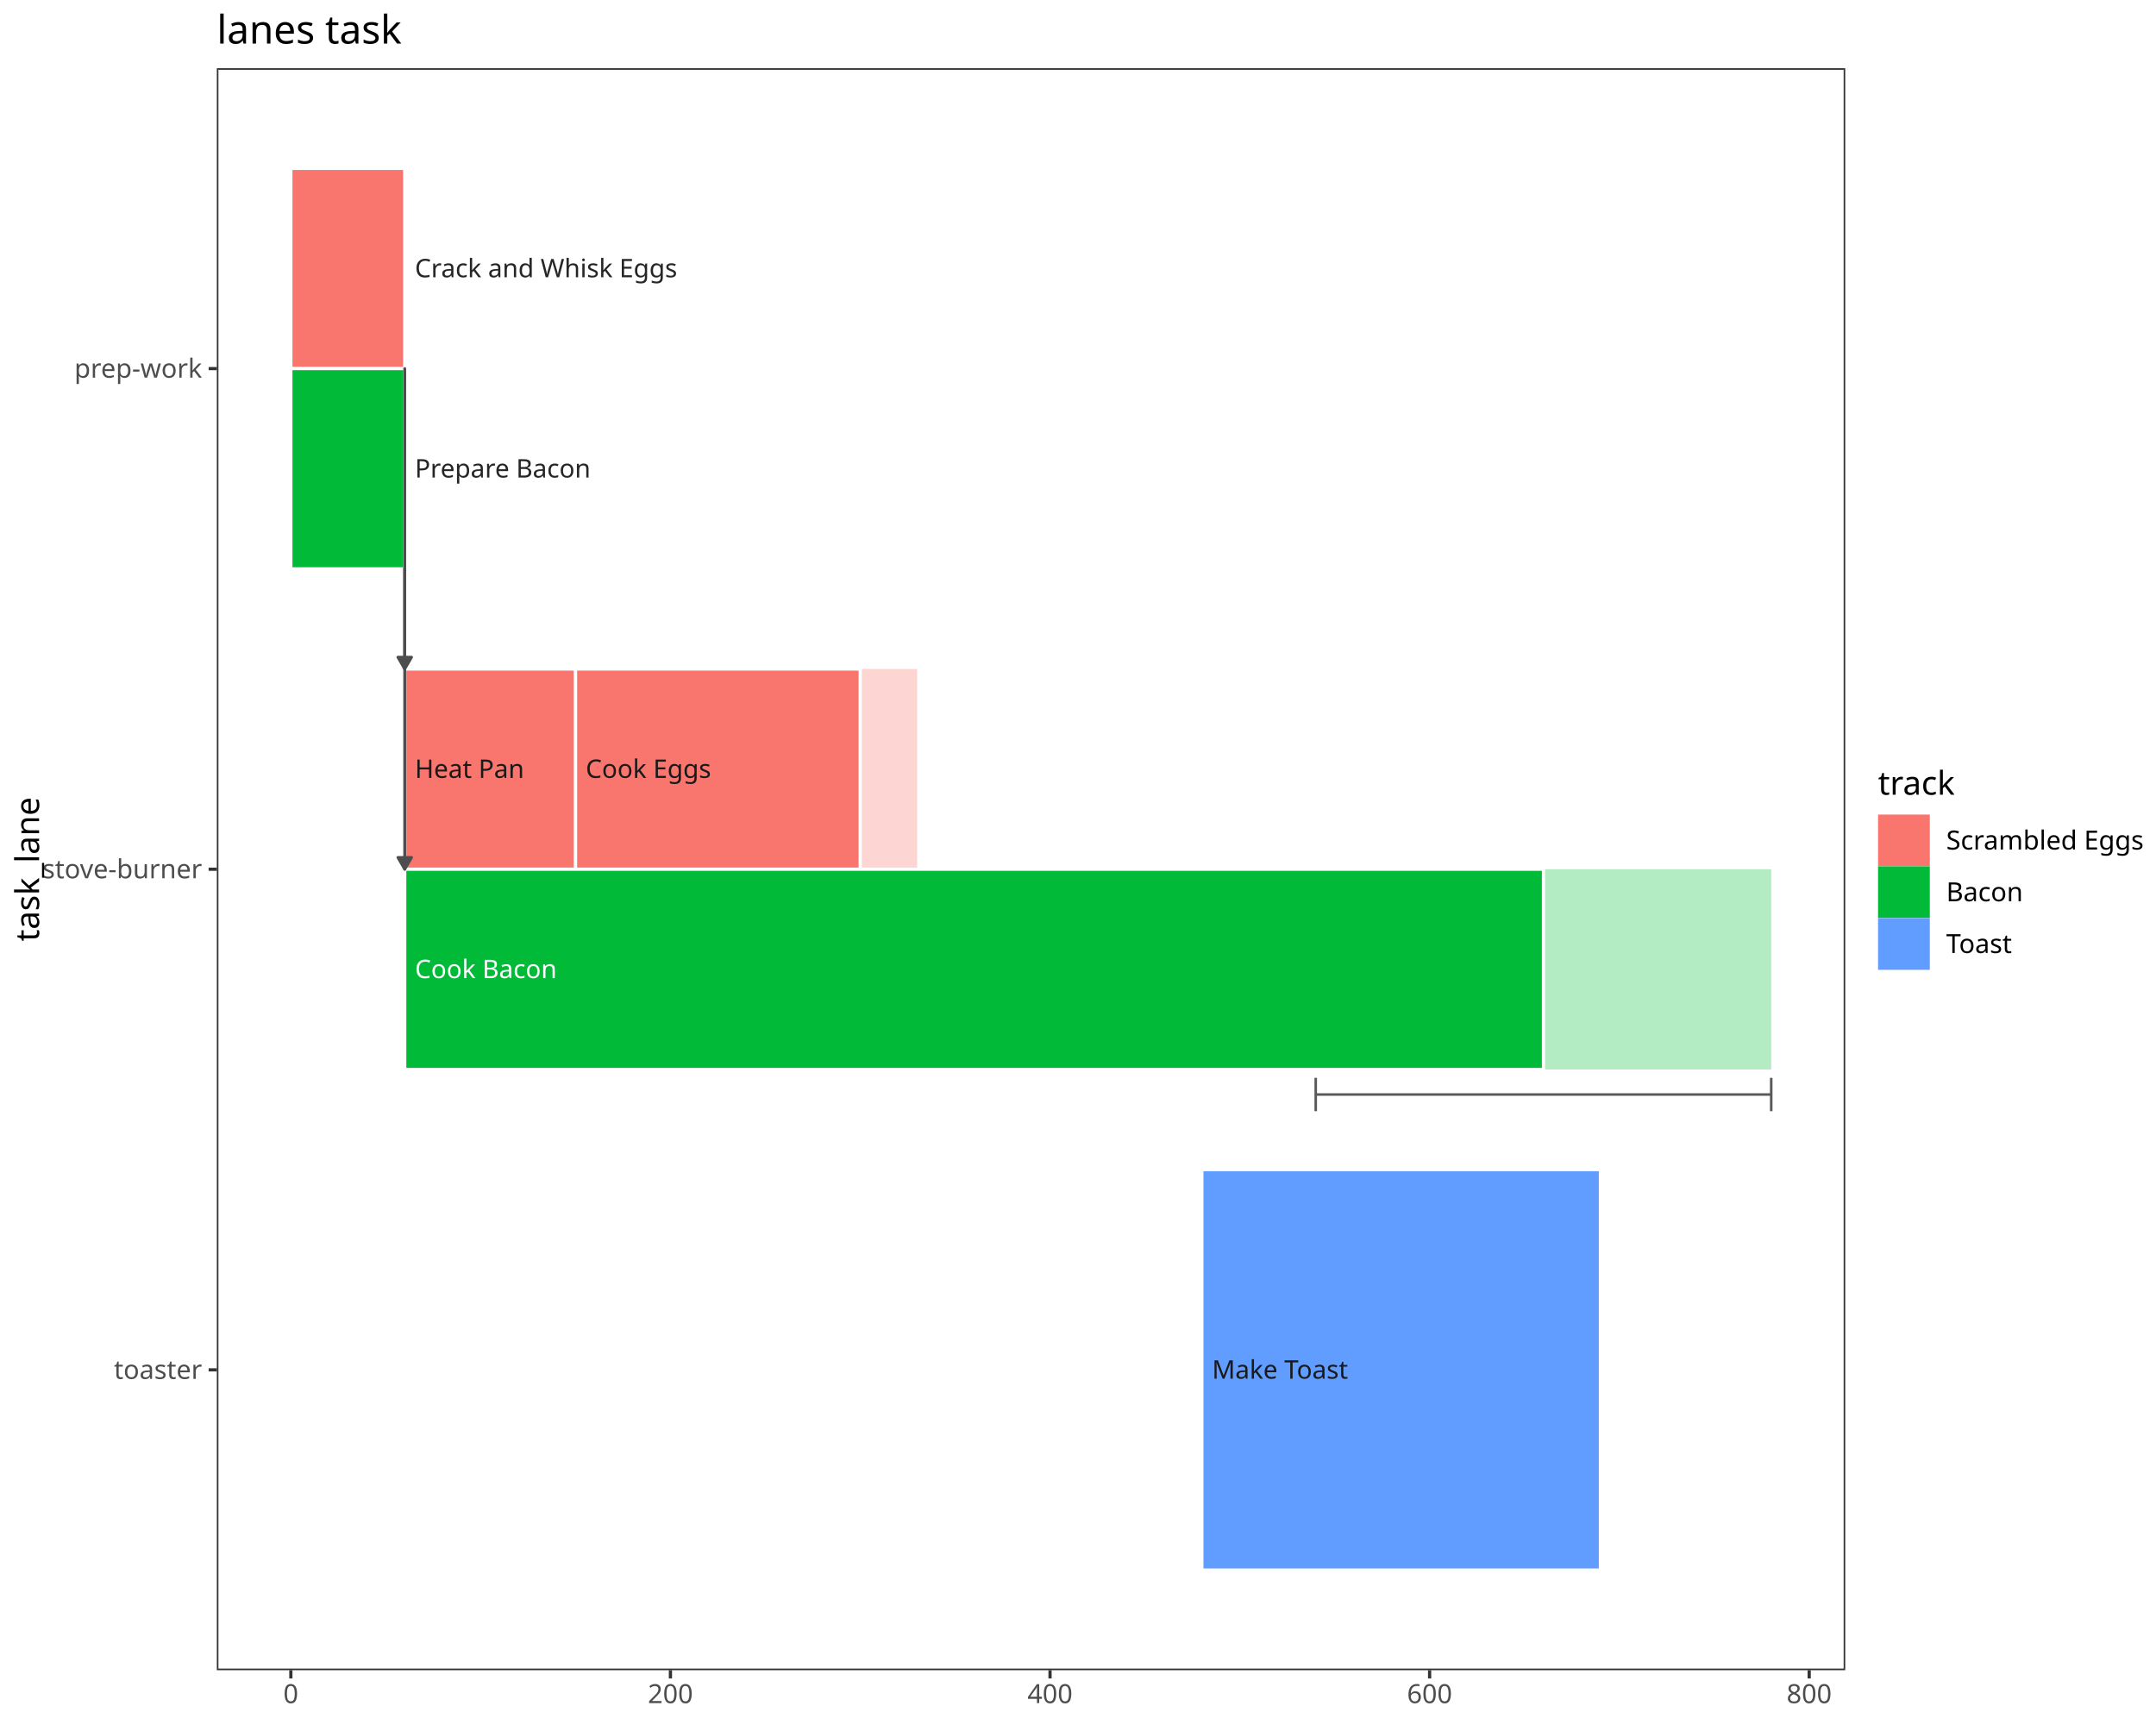
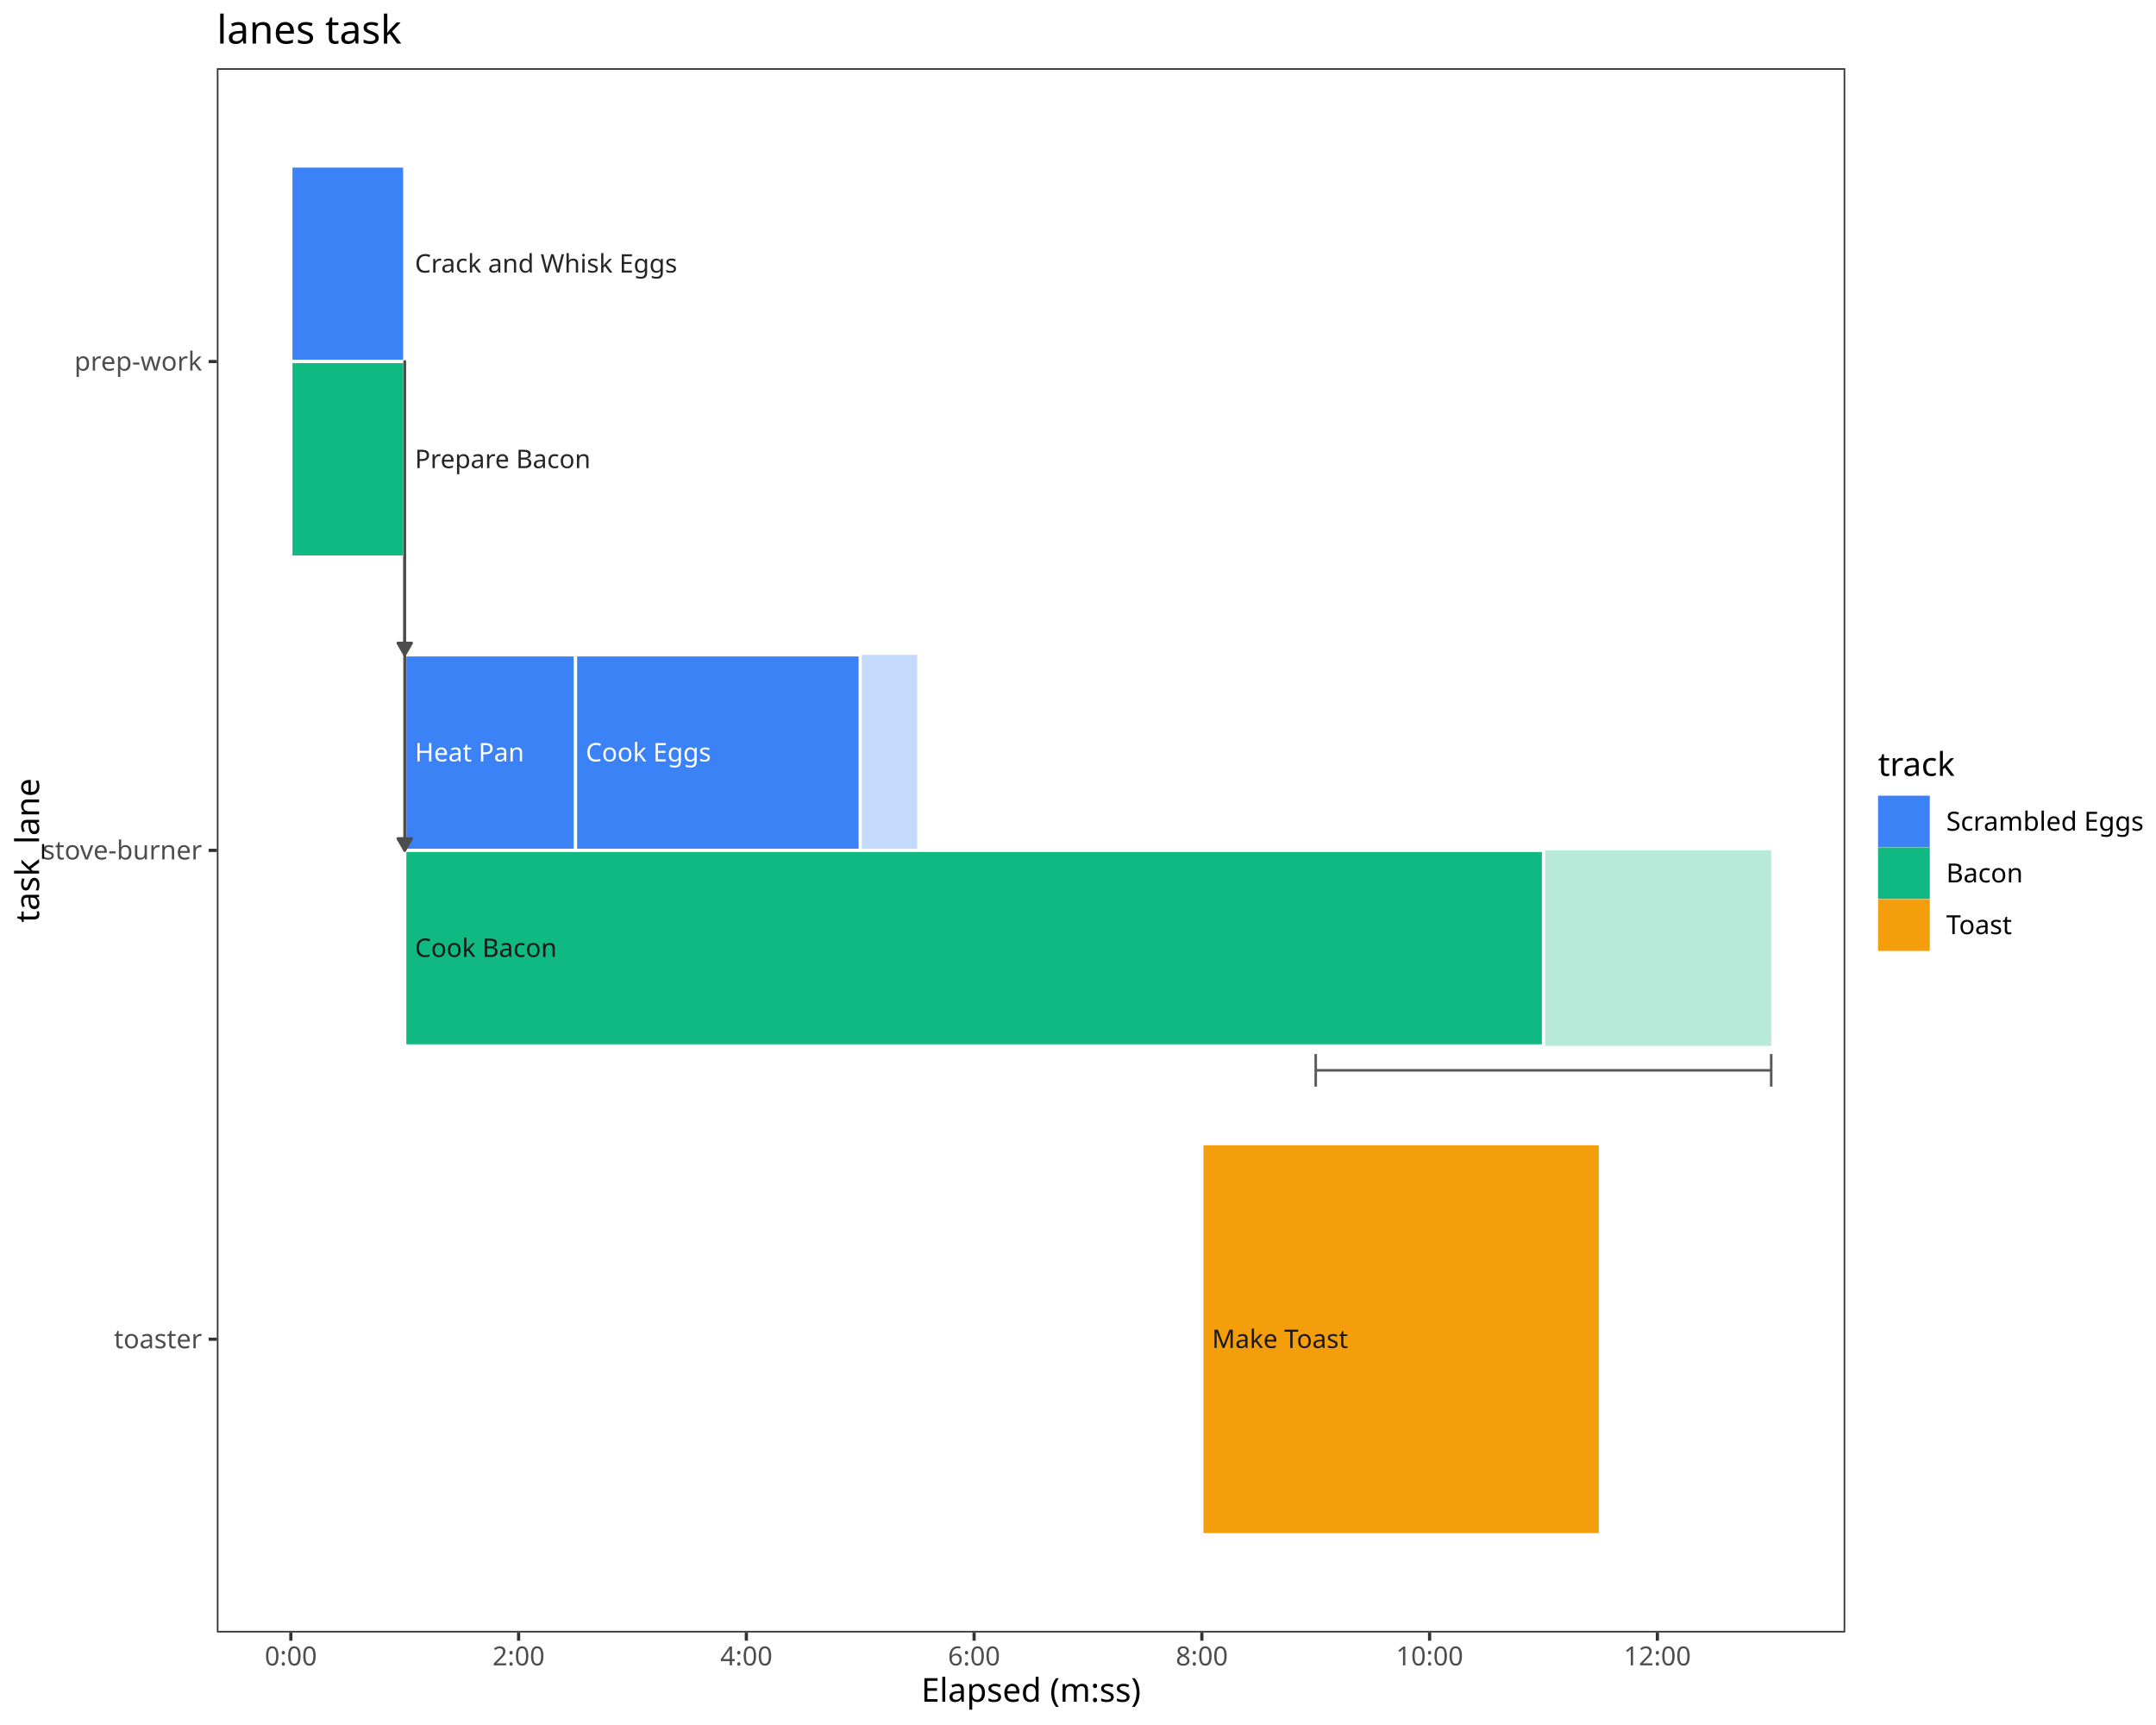
<svg xmlns="http://www.w3.org/2000/svg" class="svglite" data-engine-version="2.0" width="720.00pt" height="576.00pt" viewBox="0 0 720.00 576.00">
  <defs>
    <style type="text/css">
    .svglite line, .svglite polyline, .svglite polygon, .svglite path, .svglite rect, .svglite circle {
      fill: none;
      stroke: #000000;
      stroke-linecap: round;
      stroke-linejoin: round;
      stroke-miterlimit: 10.00;
    }
  </style>
  </defs>
  <rect width="100%" height="100%" style="stroke: none; fill: #FFFFFF;" />
  <defs>
    <clipPath id="cpMC4wMHw3MjAuMDB8MC4wMHw1NzYuMDA=">
      <rect x="0.00" y="0.00" width="720.00" height="576.00" />
    </clipPath>
  </defs>
  <g clip-path="url(#cpMC4wMHw3MjAuMDB8MC4wMHw1NzYuMDA=)">
    <rect x="0.00" y="0.00" width="720.00" height="576.00" style="stroke-width: 1.07; stroke: #FFFFFF; fill: #FFFFFF;" />
  </g>
  <defs>
-     <clipPath id="cpNzIuNDF8NjE2LjIyfDIyLjc4fDU1Ny43MQ==">
-       <rect x="72.41" y="22.78" width="543.81" height="534.92" />
+     <clipPath id="cpNzIuNDF8NjE2LjIyfDIyLjc4fDU0NS4xMQ==">
+       <rect x="72.41" y="22.78" width="543.81" height="522.33" />
    </clipPath>
  </defs>
-   <g clip-path="url(#cpNzIuNDF8NjE2LjIyfDIyLjc4fDU1Ny43MQ==)">
-     <rect x="72.41" y="22.78" width="543.81" height="534.92" style="stroke-width: 1.07; stroke: none; fill: #FFFFFF;" />
-     <rect x="192.20" y="223.38" width="19.01" height="66.87" style="stroke-width: 1.07; stroke: none; stroke-linecap: butt; stroke-linejoin: miter; fill: #F8766D; fill-opacity: 0.30;" />
-     <rect x="287.28" y="223.38" width="19.01" height="66.87" style="stroke-width: 1.07; stroke: none; stroke-linecap: butt; stroke-linejoin: miter; fill: #F8766D; fill-opacity: 0.30;" />
-     <rect x="515.45" y="290.24" width="76.06" height="66.87" style="stroke-width: 1.07; stroke: none; stroke-linecap: butt; stroke-linejoin: miter; fill: #00BA38; fill-opacity: 0.30;" />
-     <line x1="173.19" y1="298.60" x2="211.22" y2="298.60" style="stroke-width: 0.85; stroke: #595959; stroke-linecap: butt;" />
-     <line x1="268.26" y1="298.60" x2="306.29" y2="298.60" style="stroke-width: 0.85; stroke: #595959; stroke-linecap: butt;" />
-     <line x1="439.39" y1="365.47" x2="591.50" y2="365.47" style="stroke-width: 0.85; stroke: #595959; stroke-linecap: butt;" />
-     <line x1="173.19" y1="304.18" x2="173.19" y2="293.03" style="stroke-width: 0.85; stroke: #595959; stroke-linecap: butt;" />
-     <line x1="268.26" y1="304.18" x2="268.26" y2="293.03" style="stroke-width: 0.85; stroke: #595959; stroke-linecap: butt;" />
-     <line x1="439.39" y1="371.04" x2="439.39" y2="359.90" style="stroke-width: 0.85; stroke: #595959; stroke-linecap: butt;" />
-     <line x1="211.22" y1="304.18" x2="211.22" y2="293.03" style="stroke-width: 0.85; stroke: #595959; stroke-linecap: butt;" />
-     <line x1="306.29" y1="304.18" x2="306.29" y2="293.03" style="stroke-width: 0.85; stroke: #595959; stroke-linecap: butt;" />
-     <line x1="591.50" y1="371.04" x2="591.50" y2="359.90" style="stroke-width: 0.85; stroke: #595959; stroke-linecap: butt;" />
-     <rect x="97.13" y="56.22" width="38.03" height="66.87" style="stroke-width: 1.07; stroke: #FFFFFF; stroke-linecap: butt; stroke-linejoin: miter; fill: #F8766D;" />
-     <rect x="135.16" y="223.38" width="57.04" height="66.87" style="stroke-width: 1.07; stroke: #FFFFFF; stroke-linecap: butt; stroke-linejoin: miter; fill: #F8766D;" />
-     <rect x="192.20" y="223.38" width="95.07" height="66.87" style="stroke-width: 1.07; stroke: #FFFFFF; stroke-linecap: butt; stroke-linejoin: miter; fill: #F8766D;" />
-     <rect x="97.13" y="123.08" width="38.03" height="66.87" style="stroke-width: 1.07; stroke: #FFFFFF; stroke-linecap: butt; stroke-linejoin: miter; fill: #00BA38;" />
-     <rect x="135.16" y="290.24" width="380.29" height="66.87" style="stroke-width: 1.07; stroke: #FFFFFF; stroke-linecap: butt; stroke-linejoin: miter; fill: #00BA38;" />
-     <rect x="401.36" y="390.54" width="133.10" height="133.73" style="stroke-width: 1.07; stroke: #FFFFFF; stroke-linecap: butt; stroke-linejoin: miter; fill: #619CFF;" />
-     <polyline points="135.16,123.08 135.16,223.38 " style="stroke-width: 0.96; stroke: #4D4D4D;" />
-     <polygon points="132.89,219.45 135.16,223.38 137.43,219.45 " style="stroke-width: 0.96; stroke: #4D4D4D; fill: #4D4D4D;" />
-     <polyline points="135.16,189.95 135.16,290.24 " style="stroke-width: 0.96; stroke: #4D4D4D;" />
-     <polygon points="132.89,286.32 135.16,290.24 137.43,286.32 " style="stroke-width: 0.96; stroke: #4D4D4D; fill: #4D4D4D;" />
-     <text x="138.56" y="92.59" style="font-size: 8.54px; fill: #262626; font-family: sans;" textLength="86.36px" lengthAdjust="spacingAndGlyphs">Crack and Whisk Eggs</text>
-     <text x="138.56" y="259.75" style="font-size: 8.54px; fill: #1A1A1A; font-family: sans;" textLength="35.59px" lengthAdjust="spacingAndGlyphs">Heat Pan</text>
-     <text x="195.61" y="259.75" style="font-size: 8.54px; fill: #1A1A1A; font-family: sans;" textLength="41.77px" lengthAdjust="spacingAndGlyphs">Cook Eggs</text>
-     <text x="138.56" y="159.45" style="font-size: 8.54px; fill: #262626; font-family: sans;" textLength="56.95px" lengthAdjust="spacingAndGlyphs">Prepare Bacon</text>
-     <text x="138.56" y="326.61" style="font-size: 8.54px; fill: #FFFFFF; font-family: sans;" textLength="46.51px" lengthAdjust="spacingAndGlyphs">Cook Bacon</text>
-     <text x="404.76" y="460.35" style="font-size: 8.54px; fill: #1A1A1A; font-family: sans;" textLength="44.60px" lengthAdjust="spacingAndGlyphs">Make Toast</text>
-     <rect x="72.41" y="22.78" width="543.81" height="534.92" style="stroke-width: 1.07; stroke: #333333;" />
+   <g clip-path="url(#cpNzIuNDF8NjE2LjIyfDIyLjc4fDU0NS4xMQ==)">
+     <rect x="72.41" y="22.78" width="543.81" height="522.33" style="stroke-width: 1.07; stroke: none; fill: #FFFFFF;" />
+     <rect x="192.20" y="218.66" width="19.01" height="65.29" style="stroke-width: 1.07; stroke: none; stroke-linecap: butt; stroke-linejoin: miter; fill: #3B82F6; fill-opacity: 0.30;" />
+     <rect x="287.28" y="218.66" width="19.01" height="65.29" style="stroke-width: 1.07; stroke: none; stroke-linecap: butt; stroke-linejoin: miter; fill: #3B82F6; fill-opacity: 0.30;" />
+     <rect x="515.45" y="283.95" width="76.06" height="65.29" style="stroke-width: 1.07; stroke: none; stroke-linecap: butt; stroke-linejoin: miter; fill: #10B981; fill-opacity: 0.30;" />
+     <line x1="173.19" y1="292.11" x2="211.22" y2="292.11" style="stroke-width: 0.85; stroke: #595959; stroke-linecap: butt;" />
+     <line x1="268.26" y1="292.11" x2="306.29" y2="292.11" style="stroke-width: 0.85; stroke: #595959; stroke-linecap: butt;" />
+     <line x1="439.39" y1="357.40" x2="591.50" y2="357.40" style="stroke-width: 0.85; stroke: #595959; stroke-linecap: butt;" />
+     <line x1="173.19" y1="297.55" x2="173.19" y2="286.67" style="stroke-width: 0.85; stroke: #595959; stroke-linecap: butt;" />
+     <line x1="268.26" y1="297.55" x2="268.26" y2="286.67" style="stroke-width: 0.85; stroke: #595959; stroke-linecap: butt;" />
+     <line x1="439.39" y1="362.84" x2="439.39" y2="351.96" style="stroke-width: 0.85; stroke: #595959; stroke-linecap: butt;" />
+     <line x1="211.22" y1="297.55" x2="211.22" y2="286.67" style="stroke-width: 0.85; stroke: #595959; stroke-linecap: butt;" />
+     <line x1="306.29" y1="297.55" x2="306.29" y2="286.67" style="stroke-width: 0.85; stroke: #595959; stroke-linecap: butt;" />
+     <line x1="591.50" y1="362.84" x2="591.50" y2="351.96" style="stroke-width: 0.85; stroke: #595959; stroke-linecap: butt;" />
+     <rect x="97.13" y="55.43" width="38.03" height="65.29" style="stroke-width: 1.07; stroke: #FFFFFF; stroke-linecap: butt; stroke-linejoin: miter; fill: #3B82F6;" />
+     <rect x="135.16" y="218.66" width="57.04" height="65.29" style="stroke-width: 1.07; stroke: #FFFFFF; stroke-linecap: butt; stroke-linejoin: miter; fill: #3B82F6;" />
+     <rect x="192.20" y="218.66" width="95.07" height="65.29" style="stroke-width: 1.07; stroke: #FFFFFF; stroke-linecap: butt; stroke-linejoin: miter; fill: #3B82F6;" />
+     <rect x="97.13" y="120.72" width="38.03" height="65.29" style="stroke-width: 1.07; stroke: #FFFFFF; stroke-linecap: butt; stroke-linejoin: miter; fill: #10B981;" />
+     <rect x="135.16" y="283.95" width="380.29" height="65.29" style="stroke-width: 1.07; stroke: #FFFFFF; stroke-linecap: butt; stroke-linejoin: miter; fill: #10B981;" />
+     <rect x="401.36" y="381.88" width="133.10" height="130.58" style="stroke-width: 1.07; stroke: #FFFFFF; stroke-linecap: butt; stroke-linejoin: miter; fill: #F59E0B;" />
+     <polyline points="135.16,120.72 135.16,218.66 " style="stroke-width: 0.96; stroke: #4D4D4D;" />
+     <polygon points="132.89,214.73 135.16,218.66 137.43,214.73 " style="stroke-width: 0.96; stroke: #4D4D4D; fill: #4D4D4D;" />
+     <polyline points="135.16,186.01 135.16,283.95 " style="stroke-width: 0.96; stroke: #4D4D4D;" />
+     <polygon points="132.89,280.02 135.16,283.95 137.43,280.02 " style="stroke-width: 0.96; stroke: #4D4D4D; fill: #4D4D4D;" />
+     <text x="138.56" y="91.01" style="font-size: 8.54px; fill: #262626; font-family: sans;" textLength="86.36px" lengthAdjust="spacingAndGlyphs">Crack and Whisk Eggs</text>
+     <text x="138.56" y="254.24" style="font-size: 8.54px; fill: #FFFFFF; font-family: sans;" textLength="35.59px" lengthAdjust="spacingAndGlyphs">Heat Pan</text>
+     <text x="195.61" y="254.24" style="font-size: 8.54px; fill: #FFFFFF; font-family: sans;" textLength="41.77px" lengthAdjust="spacingAndGlyphs">Cook Eggs</text>
+     <text x="138.56" y="156.30" style="font-size: 8.54px; fill: #262626; font-family: sans;" textLength="56.95px" lengthAdjust="spacingAndGlyphs">Prepare Bacon</text>
+     <text x="138.56" y="319.53" style="font-size: 8.54px; fill: #1A1A1A; font-family: sans;" textLength="46.51px" lengthAdjust="spacingAndGlyphs">Cook Bacon</text>
+     <text x="404.76" y="450.11" style="font-size: 8.54px; fill: #1A1A1A; font-family: sans;" textLength="44.60px" lengthAdjust="spacingAndGlyphs">Make Toast</text>
+     <rect x="72.41" y="22.78" width="543.81" height="522.33" style="stroke-width: 1.07; stroke: #333333;" />
  </g>
  <g clip-path="url(#cpMC4wMHw3MjAuMDB8MC4wMHw1NzYuMDA=)">
-     <text x="67.48" y="460.44" text-anchor="end" style="font-size: 8.80px; fill: #4D4D4D; font-family: sans;" textLength="26.91px" lengthAdjust="spacingAndGlyphs">toaster</text>
-     <text x="67.48" y="293.27" text-anchor="end" style="font-size: 8.80px; fill: #4D4D4D; font-family: sans;" textLength="49.41px" lengthAdjust="spacingAndGlyphs">stove-burner</text>
-     <text x="67.48" y="126.11" text-anchor="end" style="font-size: 8.80px; fill: #4D4D4D; font-family: sans;" textLength="39.13px" lengthAdjust="spacingAndGlyphs">prep-work</text>
-     <polyline points="69.67,457.41 72.41,457.41 " style="stroke-width: 1.07; stroke: #333333; stroke-linecap: butt;" />
-     <polyline points="69.67,290.24 72.41,290.24 " style="stroke-width: 1.07; stroke: #333333; stroke-linecap: butt;" />
-     <polyline points="69.67,123.08 72.41,123.08 " style="stroke-width: 1.07; stroke: #333333; stroke-linecap: butt;" />
-     <polyline points="97.13,560.45 97.13,557.71 " style="stroke-width: 1.07; stroke: #333333; stroke-linecap: butt;" />
-     <polyline points="223.89,560.45 223.89,557.71 " style="stroke-width: 1.07; stroke: #333333; stroke-linecap: butt;" />
-     <polyline points="350.66,560.45 350.66,557.71 " style="stroke-width: 1.07; stroke: #333333; stroke-linecap: butt;" />
-     <polyline points="477.42,560.45 477.42,557.71 " style="stroke-width: 1.07; stroke: #333333; stroke-linecap: butt;" />
-     <polyline points="604.18,560.45 604.18,557.71 " style="stroke-width: 1.07; stroke: #333333; stroke-linecap: butt;" />
-     <text x="97.13" y="568.69" text-anchor="middle" style="font-size: 8.80px; fill: #4D4D4D; font-family: sans;" textLength="4.89px" lengthAdjust="spacingAndGlyphs">0</text>
-     <text x="223.89" y="568.69" text-anchor="middle" style="font-size: 8.80px; fill: #4D4D4D; font-family: sans;" textLength="14.68px" lengthAdjust="spacingAndGlyphs">200</text>
-     <text x="350.66" y="568.69" text-anchor="middle" style="font-size: 8.80px; fill: #4D4D4D; font-family: sans;" textLength="14.68px" lengthAdjust="spacingAndGlyphs">400</text>
-     <text x="477.42" y="568.69" text-anchor="middle" style="font-size: 8.80px; fill: #4D4D4D; font-family: sans;" textLength="14.68px" lengthAdjust="spacingAndGlyphs">600</text>
-     <text x="604.18" y="568.69" text-anchor="middle" style="font-size: 8.80px; fill: #4D4D4D; font-family: sans;" textLength="14.68px" lengthAdjust="spacingAndGlyphs">800</text>
-     <text transform="translate(13.05,290.24) rotate(-90)" text-anchor="middle" style="font-size: 11.00px; font-family: sans;" textLength="47.10px" lengthAdjust="spacingAndGlyphs">task_lane</text>
-     <rect x="627.18" y="256.66" width="87.34" height="67.17" style="stroke-width: 1.07; stroke: none; fill: #FFFFFF;" />
-     <text x="627.18" y="265.37" style="font-size: 11.00px; font-family: sans;" textLength="23.85px" lengthAdjust="spacingAndGlyphs">track</text>
-     <rect x="627.18" y="271.99" width="17.28" height="17.28" style="stroke-width: 1.07; stroke: none; fill: #FFFFFF;" />
-     <rect x="627.18" y="271.99" width="17.28" height="17.28" style="stroke-width: 0.75; stroke: none; fill: #F8766D;" />
-     <rect x="627.18" y="289.27" width="17.28" height="17.28" style="stroke-width: 1.07; stroke: none; fill: #FFFFFF;" />
-     <rect x="627.18" y="289.27" width="17.28" height="17.28" style="stroke-width: 0.75; stroke: none; fill: #00BA38;" />
-     <rect x="627.18" y="306.55" width="17.28" height="17.28" style="stroke-width: 1.07; stroke: none; fill: #FFFFFF;" />
-     <rect x="627.18" y="306.55" width="17.28" height="17.28" style="stroke-width: 0.75; stroke: none; fill: #619CFF;" />
-     <text x="649.94" y="283.66" style="font-size: 8.80px; font-family: sans;" textLength="64.58px" lengthAdjust="spacingAndGlyphs">Scrambled Eggs</text>
-     <text x="649.94" y="300.94" style="font-size: 8.80px; font-family: sans;" textLength="24.96px" lengthAdjust="spacingAndGlyphs">Bacon</text>
-     <text x="649.94" y="318.22" style="font-size: 8.80px; font-family: sans;" textLength="22.01px" lengthAdjust="spacingAndGlyphs">Toast</text>
+     <text x="67.48" y="450.20" text-anchor="end" style="font-size: 8.80px; fill: #4D4D4D; font-family: sans;" textLength="26.91px" lengthAdjust="spacingAndGlyphs">toaster</text>
+     <text x="67.48" y="286.98" text-anchor="end" style="font-size: 8.80px; fill: #4D4D4D; font-family: sans;" textLength="49.41px" lengthAdjust="spacingAndGlyphs">stove-burner</text>
+     <text x="67.48" y="123.75" text-anchor="end" style="font-size: 8.80px; fill: #4D4D4D; font-family: sans;" textLength="39.13px" lengthAdjust="spacingAndGlyphs">prep-work</text>
+     <polyline points="69.67,447.18 72.41,447.18 " style="stroke-width: 1.07; stroke: #333333; stroke-linecap: butt;" />
+     <polyline points="69.67,283.95 72.41,283.95 " style="stroke-width: 1.07; stroke: #333333; stroke-linecap: butt;" />
+     <polyline points="69.67,120.72 72.41,120.72 " style="stroke-width: 1.07; stroke: #333333; stroke-linecap: butt;" />
+     <polyline points="97.13,547.85 97.13,545.11 " style="stroke-width: 1.07; stroke: #333333; stroke-linecap: butt;" />
+     <polyline points="173.19,547.85 173.19,545.11 " style="stroke-width: 1.07; stroke: #333333; stroke-linecap: butt;" />
+     <polyline points="249.25,547.85 249.25,545.11 " style="stroke-width: 1.07; stroke: #333333; stroke-linecap: butt;" />
+     <polyline points="325.30,547.85 325.30,545.11 " style="stroke-width: 1.07; stroke: #333333; stroke-linecap: butt;" />
+     <polyline points="401.36,547.85 401.36,545.11 " style="stroke-width: 1.07; stroke: #333333; stroke-linecap: butt;" />
+     <polyline points="477.42,547.85 477.42,545.11 " style="stroke-width: 1.07; stroke: #333333; stroke-linecap: butt;" />
+     <polyline points="553.48,547.85 553.48,545.11 " style="stroke-width: 1.07; stroke: #333333; stroke-linecap: butt;" />
+     <text x="97.13" y="556.10" text-anchor="middle" style="font-size: 8.80px; fill: #4D4D4D; font-family: sans;" textLength="17.13px" lengthAdjust="spacingAndGlyphs">0:00</text>
+     <text x="173.19" y="556.10" text-anchor="middle" style="font-size: 8.80px; fill: #4D4D4D; font-family: sans;" textLength="17.13px" lengthAdjust="spacingAndGlyphs">2:00</text>
+     <text x="249.25" y="556.10" text-anchor="middle" style="font-size: 8.80px; fill: #4D4D4D; font-family: sans;" textLength="17.13px" lengthAdjust="spacingAndGlyphs">4:00</text>
+     <text x="325.30" y="556.10" text-anchor="middle" style="font-size: 8.80px; fill: #4D4D4D; font-family: sans;" textLength="17.13px" lengthAdjust="spacingAndGlyphs">6:00</text>
+     <text x="401.36" y="556.10" text-anchor="middle" style="font-size: 8.80px; fill: #4D4D4D; font-family: sans;" textLength="17.13px" lengthAdjust="spacingAndGlyphs">8:00</text>
+     <text x="477.42" y="556.10" text-anchor="middle" style="font-size: 8.80px; fill: #4D4D4D; font-family: sans;" textLength="22.02px" lengthAdjust="spacingAndGlyphs">10:00</text>
+     <text x="553.48" y="556.10" text-anchor="middle" style="font-size: 8.80px; fill: #4D4D4D; font-family: sans;" textLength="22.02px" lengthAdjust="spacingAndGlyphs">12:00</text>
+     <text x="344.32" y="568.24" text-anchor="middle" style="font-size: 11.00px; font-family: sans;" textLength="73.37px" lengthAdjust="spacingAndGlyphs">Elapsed (m:ss)</text>
+     <text transform="translate(13.05,283.95) rotate(-90)" text-anchor="middle" style="font-size: 11.00px; font-family: sans;" textLength="47.10px" lengthAdjust="spacingAndGlyphs">task_lane</text>
+     <rect x="627.18" y="250.36" width="87.34" height="67.17" style="stroke-width: 1.07; stroke: none; fill: #FFFFFF;" />
+     <text x="627.18" y="259.07" style="font-size: 11.00px; font-family: sans;" textLength="23.85px" lengthAdjust="spacingAndGlyphs">track</text>
+     <rect x="627.18" y="265.69" width="17.28" height="17.28" style="stroke-width: 1.07; stroke: none; fill: #FFFFFF;" />
+     <rect x="627.18" y="265.69" width="17.28" height="17.28" style="stroke-width: 0.75; stroke: none; fill: #3B82F6;" />
+     <rect x="627.18" y="282.97" width="17.28" height="17.28" style="stroke-width: 1.07; stroke: none; fill: #FFFFFF;" />
+     <rect x="627.18" y="282.97" width="17.28" height="17.28" style="stroke-width: 0.75; stroke: none; fill: #10B981;" />
+     <rect x="627.18" y="300.25" width="17.28" height="17.28" style="stroke-width: 1.07; stroke: none; fill: #FFFFFF;" />
+     <rect x="627.18" y="300.25" width="17.28" height="17.28" style="stroke-width: 0.75; stroke: none; fill: #F59E0B;" />
+     <text x="649.94" y="277.36" style="font-size: 8.80px; font-family: sans;" textLength="64.58px" lengthAdjust="spacingAndGlyphs">Scrambled Eggs</text>
+     <text x="649.94" y="294.64" style="font-size: 8.80px; font-family: sans;" textLength="24.96px" lengthAdjust="spacingAndGlyphs">Bacon</text>
+     <text x="649.94" y="311.92" style="font-size: 8.80px; font-family: sans;" textLength="22.01px" lengthAdjust="spacingAndGlyphs">Toast</text>
    <text x="72.41" y="14.56" style="font-size: 13.20px; font-family: sans;" textLength="59.45px" lengthAdjust="spacingAndGlyphs">lanes task</text>
  </g>
</svg>
